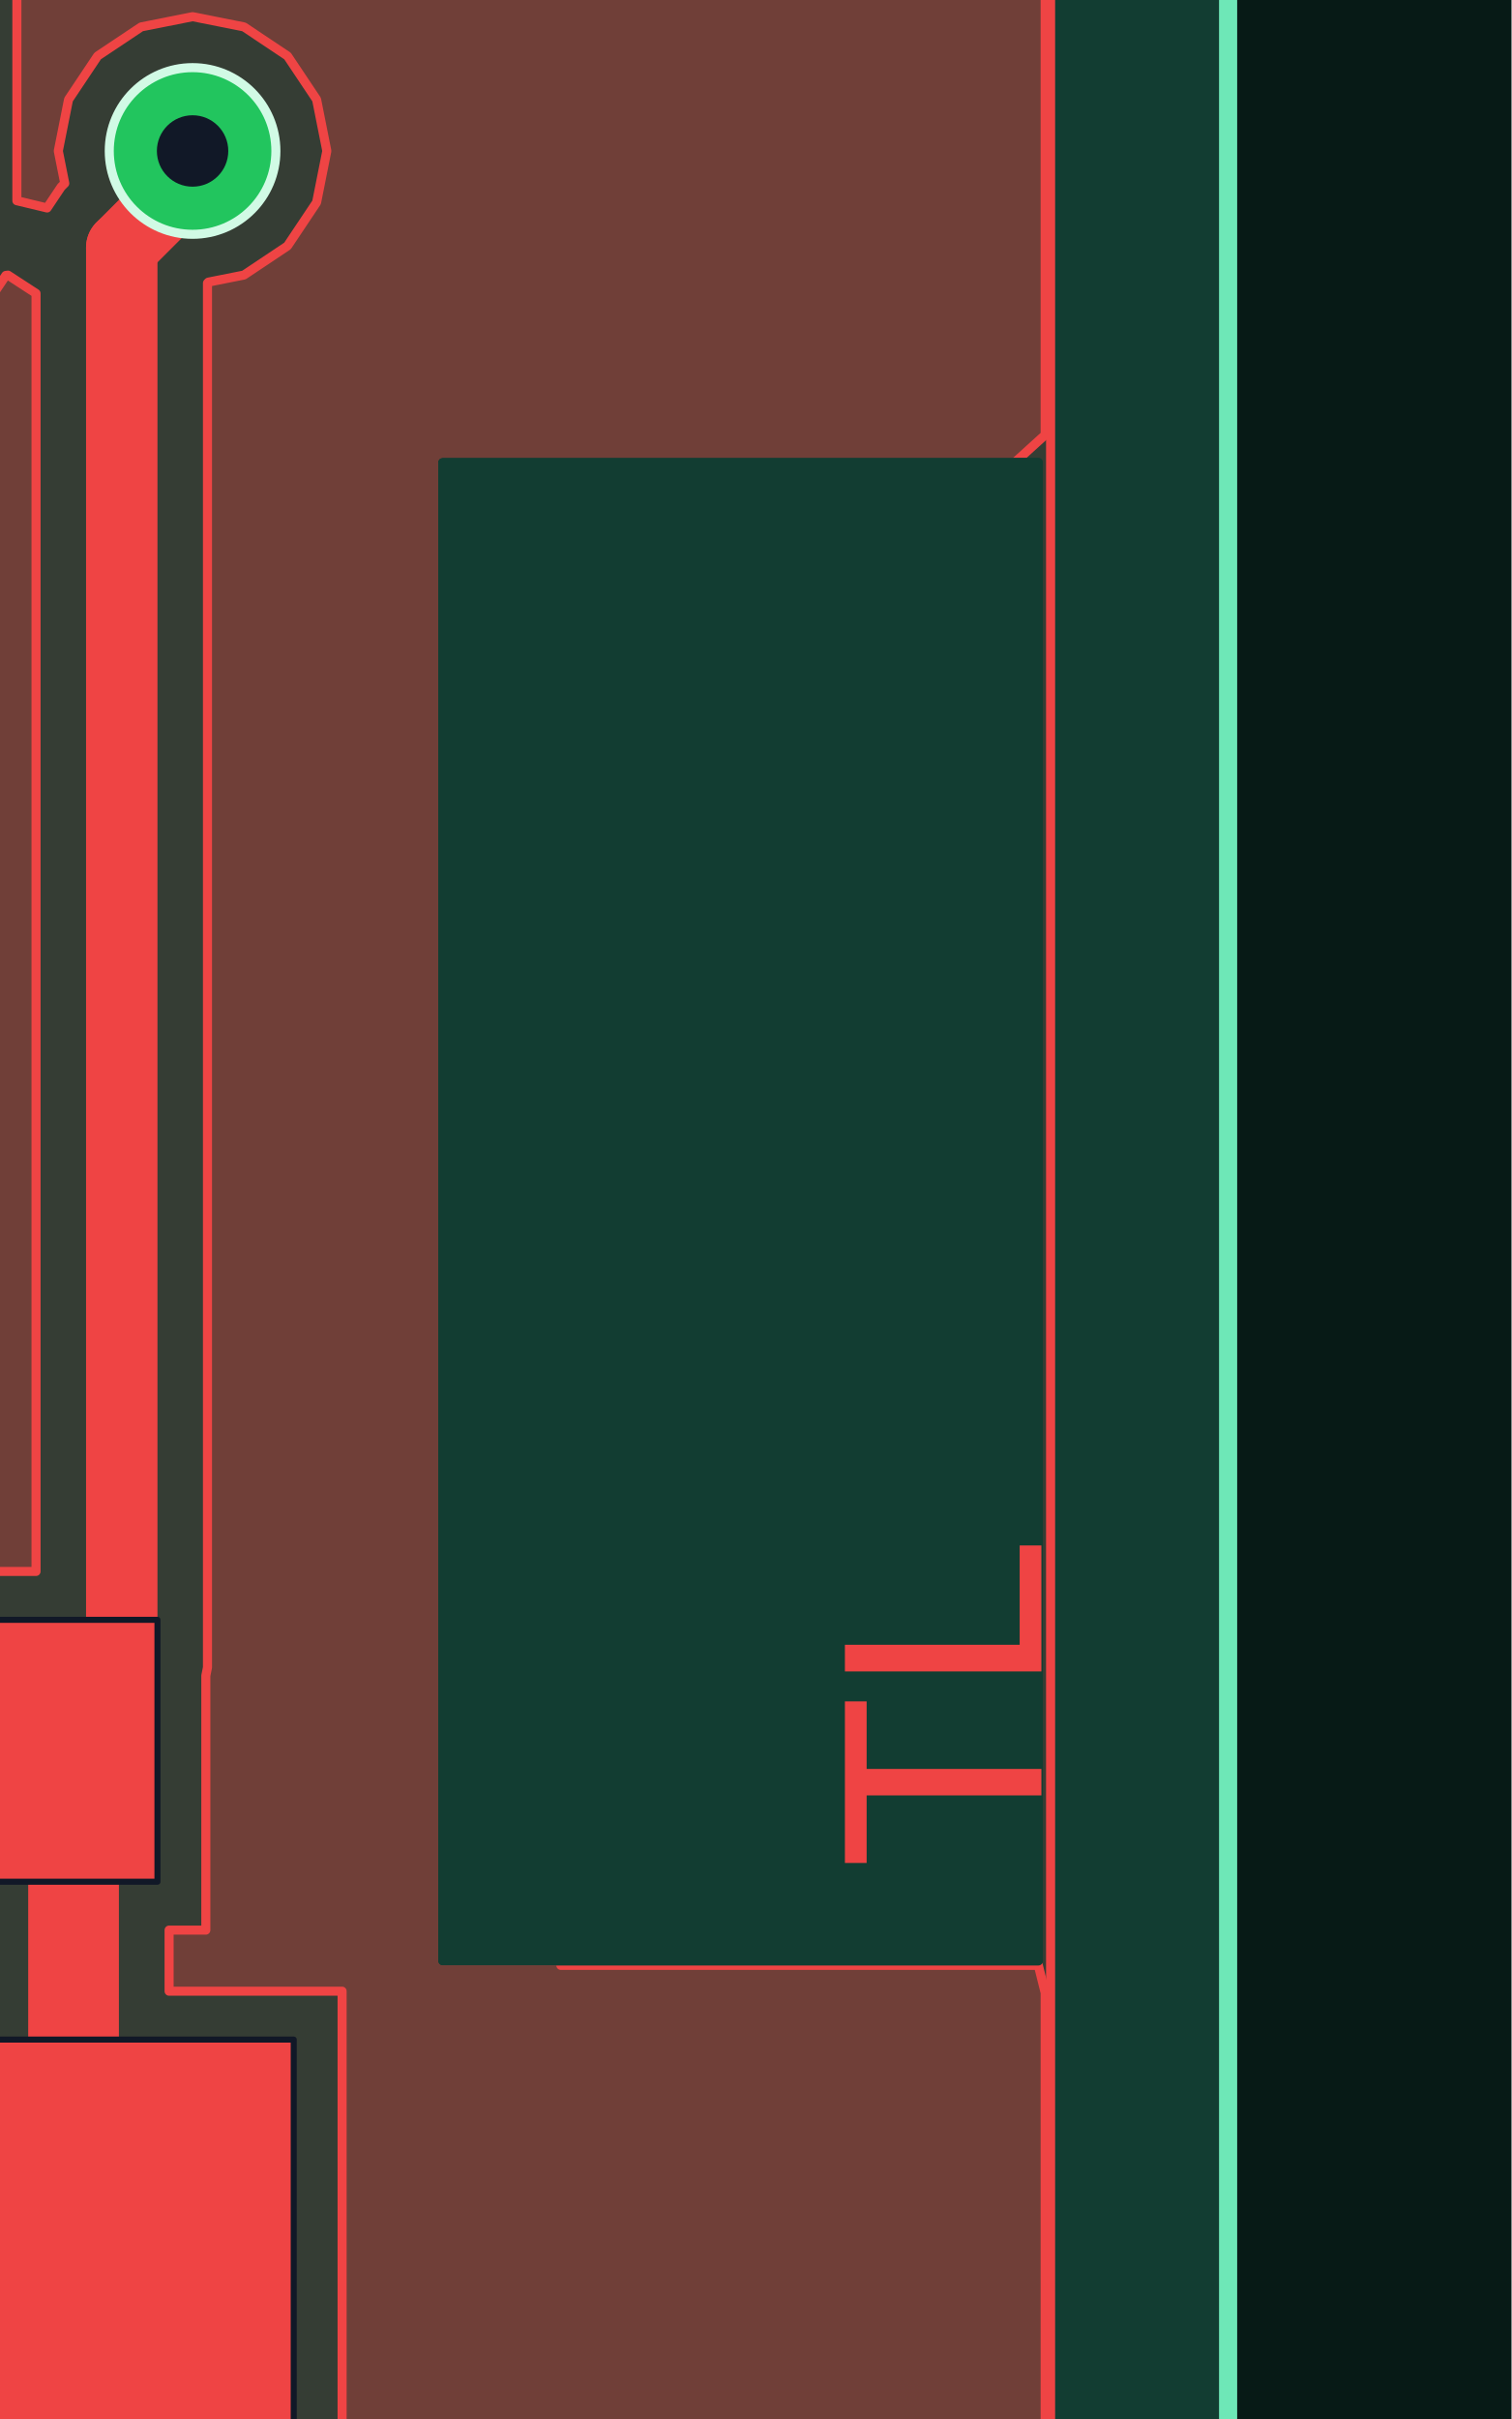
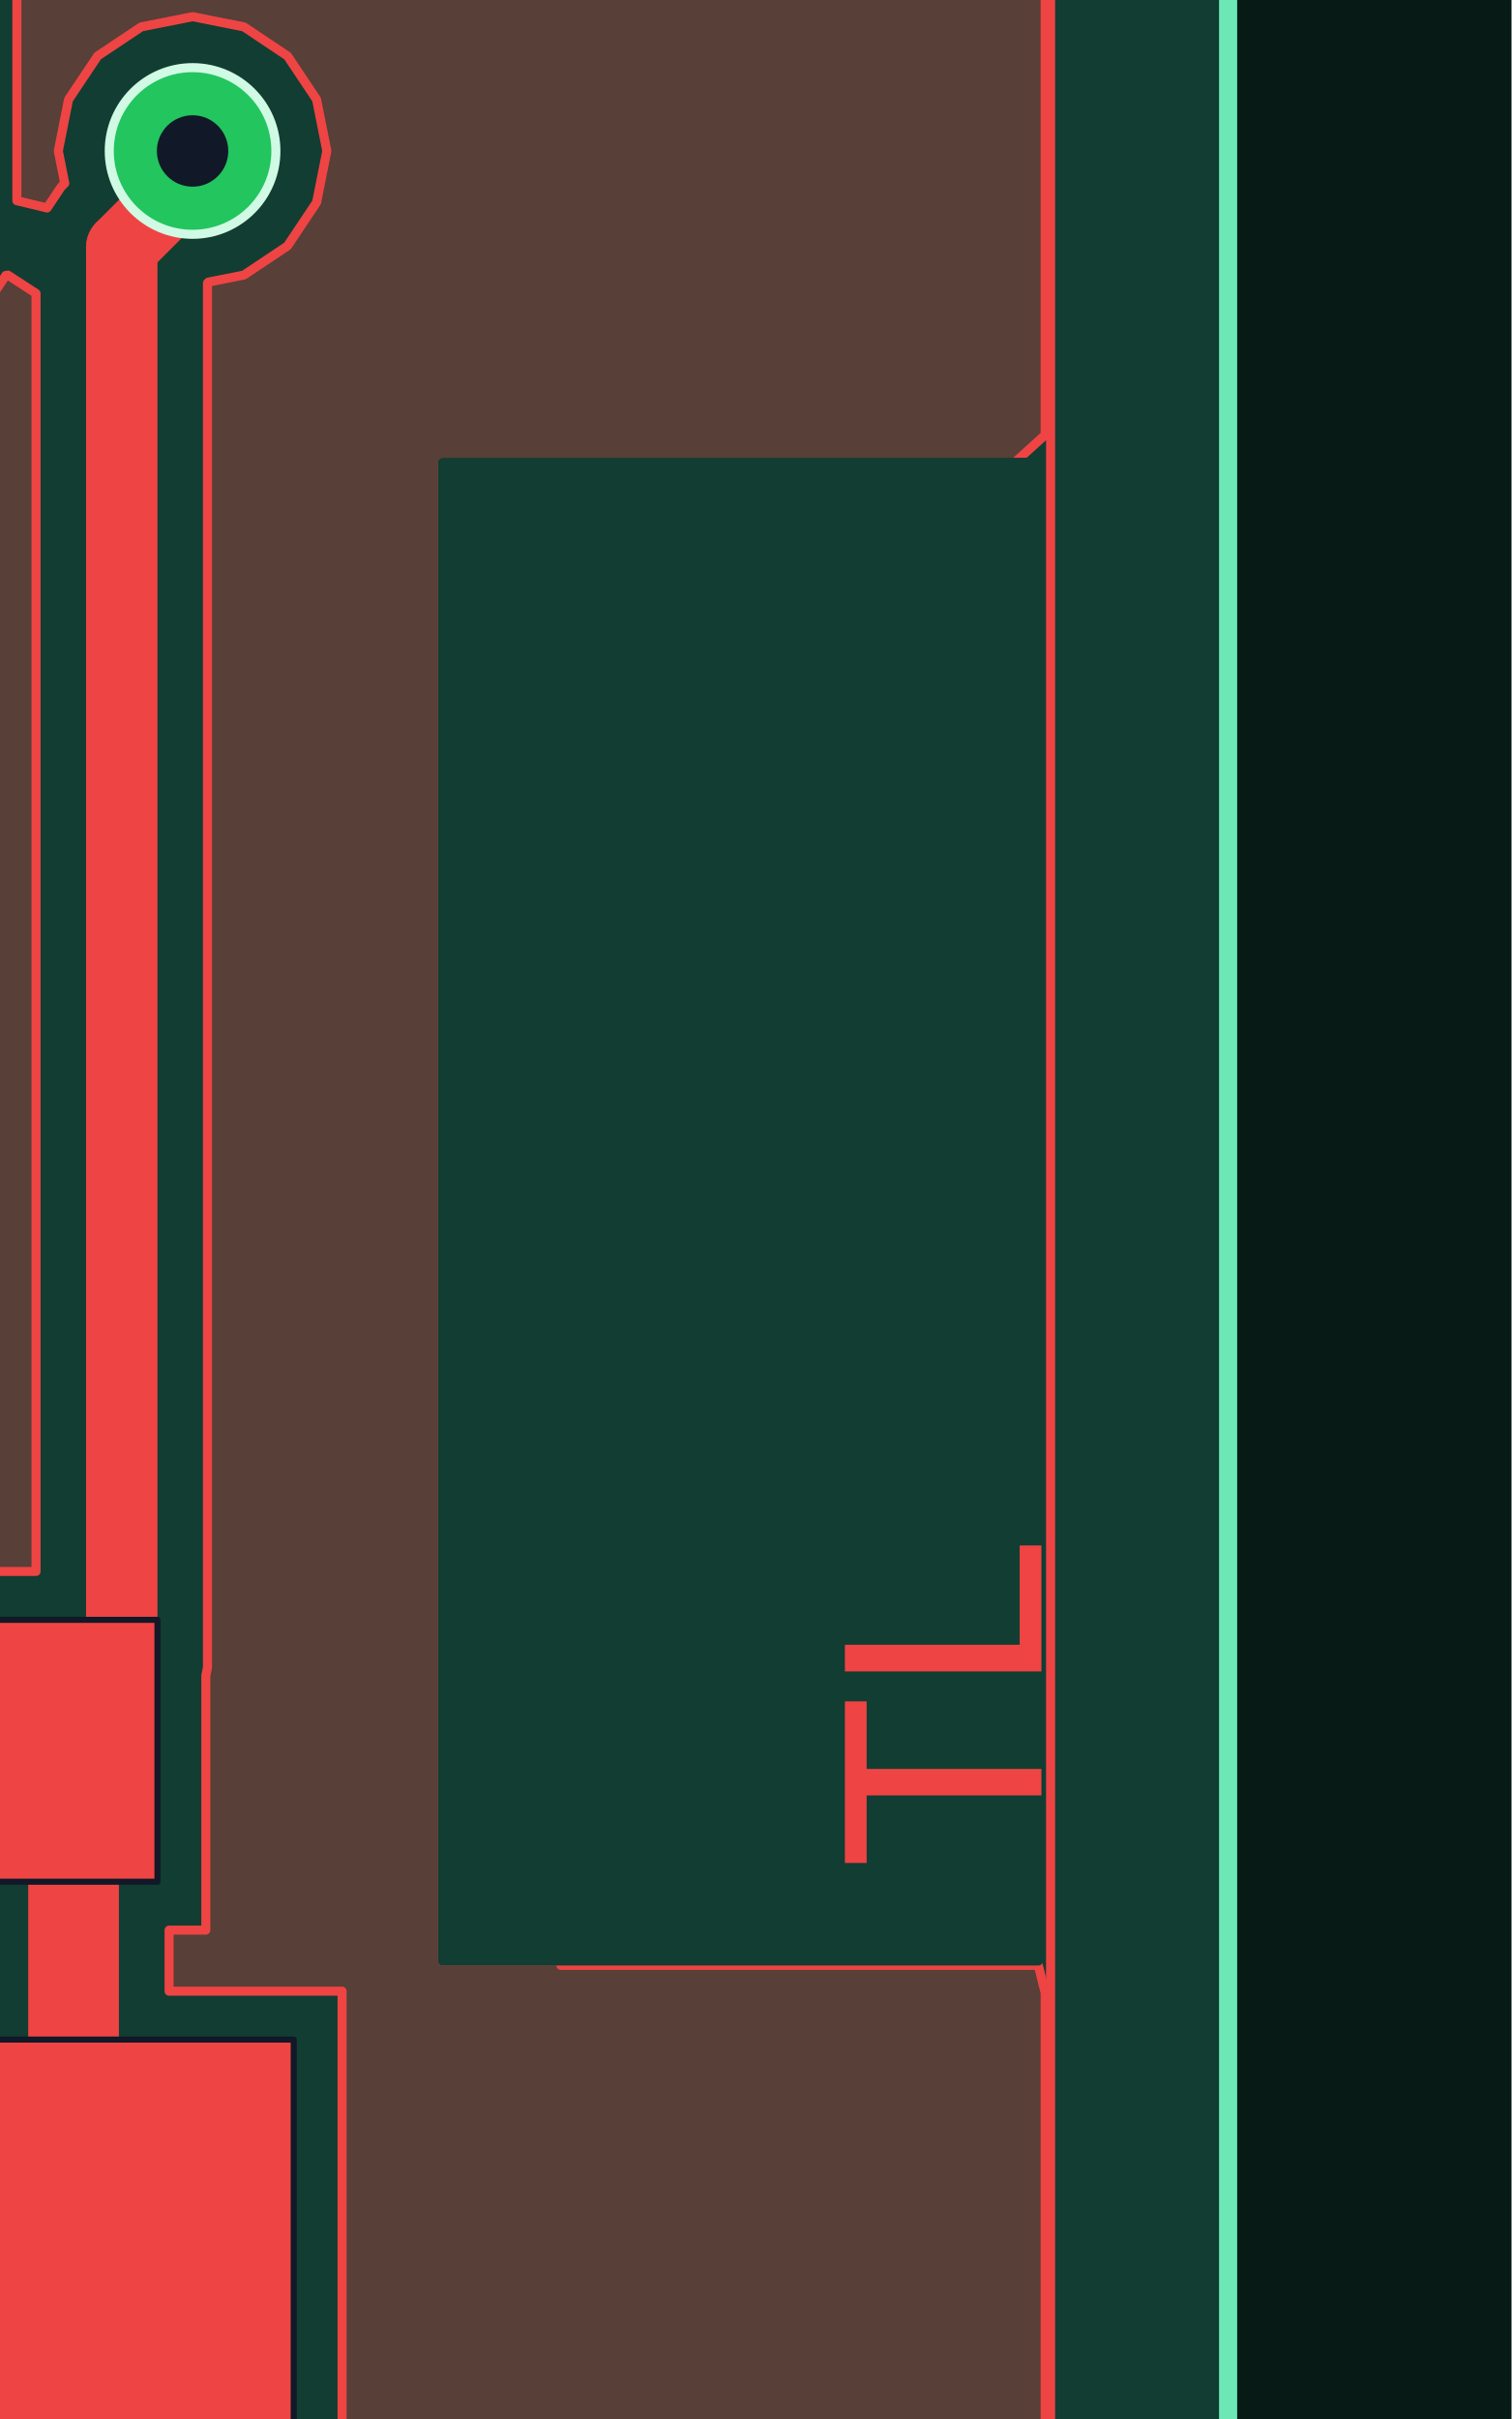
<svg xmlns="http://www.w3.org/2000/svg" width="1000" height="1600" viewBox="0 0 250 400" role="img" aria-label="Elk Pi polygon-cutout detail" class="altium-pcb" data-renderer="altiumts">
  <rect width="100%" height="100%" fill="#071a16" />
  <g stroke-linecap="round" stroke-linejoin="round">
    <polygon data-record="BoardOutline" points="-4844.149,3085.081 -4844.149,2744.628 -4844.048,2738.689 -4843.174,2732.814 -4841.541,2727.102 -4839.178,2721.653 -4836.125,2716.557 -4832.434,2711.903 -4828.167,2707.771 -4823.399,2704.229 -4818.209,2701.339 -4812.687,2699.15 -4806.927,2697.7 -4801.026,2697.012 -4800.913,2697.008 -4800.798,2697.008 -4529.189,2697.008 -4529.189,-129.471 -4800.827,-129.471 -4800.921,-129.472 -4801.015,-129.476 -4806.899,-130.143 -4812.647,-131.572 -4818.159,-133.738 -4823.342,-136.604 -4828.107,-140.121 -4832.373,-144.23 -4836.067,-148.859 -4839.126,-153.93 -4841.498,-159.357 -4843.142,-165.047 -4844.031,-170.902 -4844.149,-176.824 -4844.149,-517.282 -4843.778,-522.937 -4842.672,-528.495 -4840.851,-533.861 -4838.345,-538.943 -4835.196,-543.655 -4831.46,-547.915 -4827.199,-551.652 -4822.488,-554.8 -4817.405,-557.306 -4812.039,-559.128 -4806.481,-560.233 -4800.827,-560.604 -4800.812,-560.604 -4800.798,-560.604 474.764,-560.604 480.419,-560.233 485.977,-559.128 491.343,-557.306 496.425,-554.8 501.137,-551.651 505.397,-547.915 509.134,-543.654 512.282,-538.943 514.788,-533.86 516.61,-528.494 517.716,-522.936 518.086,-517.282 518.086,-517.268 518.086,-517.254 518.086,-176.819 518.119,-175.827 518.13,-174.835 517.765,-169.099 516.676,-163.456 514.88,-157.995 512.407,-152.807 509.297,-147.974 505.599,-143.574 501.373,-139.678 496.688,-136.349 491.618,-133.641 486.246,-131.596 480.659,-130.25 474.945,-129.622 474.514,-129.626 474.086,-129.677 473.665,-129.774 473.258,-129.916 472.869,-130.102 472.421,-129.893 471.952,-129.741 471.466,-129.649 470.974,-129.618 203.125,-129.618 203.126,2696.861 472.591,2696.861 472.957,2696.878 473.321,2696.929 473.678,2697.014 474.102,2696.917 474.535,2696.868 474.97,2696.867 480.692,2697.531 486.285,2698.912 491.659,2700.987 496.727,2703.724 501.41,2707.08 505.632,2710.999 509.325,2715.419 512.431,2720.271 514.9,2725.476 516.692,2730.95 517.779,2736.607 518.143,2742.356 518.129,2743.495 518.086,2744.632 518.086,3087.559 518.085,3087.634 518.083,3087.709 517.518,3093.155 516.247,3098.481 514.293,3103.596 511.689,3108.412 508.479,3112.848 504.719,3116.827 500.471,3120.282 495.81,3123.154 490.813,3125.394 485.568,3126.963 480.163,3127.834 474.69,3127.994 200.238,3127.994 199.888,3128.075 199.532,3128.124 199.173,3128.14 -4797.31,3128.14 -4797.737,3128.277 -4798.177,3128.364 -4798.624,3128.401 -4804.426,3128.172 -4810.147,3127.188 -4815.692,3125.465 -4820.964,3123.033 -4825.873,3119.934 -4830.337,3116.22 -4834.277,3111.956 -4837.627,3107.214 -4840.329,3102.075 -4842.337,3096.628 -4843.617,3090.965 -4844.147,3085.183 -4844.148,3085.132 -4844.149,3085.081" fill="#123d32" stroke="#6ee7b7" stroke-width="3" />
-     <polygon data-record="Polygon" data-layer="TOP" points="-4497.236,-871.696 -4497.236,3177.348 173.764,3177.348 173.764,-876.609 -4497.236,-871.696" fill="#ef4444" fill-opacity="0.16" stroke="#ef4444" stroke-width="1.5" />
+     <polygon data-record="Polygon" data-layer="TOP" points="-4497.236,-871.696 -4497.236,3177.348 173.764,3177.348 173.764,-876.609 -4497.236,-871.696" fill="none" stroke="#ef4444" stroke-width="1.5" />
    <path data-record="Region" data-layer="TOP" d="M 173.764 -212.52 L 168.764 -210.155 L 163.314 -214.627 L 153.033 -220.123 L 141.877 -223.507 L 130.275 -224.65 L 118.674 -223.507 L 107.518 -220.123 L 97.237 -214.627 L 89.275 -208.094 L 85.629 -209.48 L 84.485 -210.471 L 84.715 -212.8 L 31.476 -212.8 L 31.476 -159.562 L 35.97 -160.004 L 47.502 -163.503 L 58.131 -169.184 L 66.885 -176.368 L 68.974 -175.852 L 71.688 -174.115 L 70.808 -165.182 L 71.951 -153.581 L 75.335 -142.425 L 76.249 -140.715 L -32.89 -31.576 L -37.421 -24.795 L -39.012 -16.796 L -39.012 -16.796 L -39.012 28.527 L -77.54 67.055 L -105.319 67.055 L -105.319 75.64 L -134.82 75.64 L -134.82 75.64 L -142.819 77.231 L -149.6 81.762 L -149.6 81.762 L -235.42 167.582 L -489.317 167.582 L -492.193 163.484 L -492.034 162.582 L -490.368 154.204 L -492.058 145.706 L -496.872 138.502 L -504.076 133.688 L -512.574 131.998 L -521.072 133.688 L -522.145 134.405 L -532.456 134.405 L -532.456 125.68 L -473.427 125.68 L -473.276 125.906 L -466.072 130.72 L -457.574 132.41 L -449.076 130.72 L -441.872 125.906 L -437.058 118.702 L -435.368 110.204 L -437.058 101.706 L -441.872 94.502 L -449.076 89.688 L -457.574 87.998 L -466.072 89.688 L -473.276 94.502 L -476.396 99.171 L -532.456 99.171 L -532.456 92.995 L -488.11 92.995 L -483.038 91.986 L -478.738 89.113 L -451.81 62.185 L -448.937 57.885 L -447.928 52.813 L -447.928 -16.405 L -448.937 -21.477 L -451.81 -25.777 L -503.143 -77.11 L -507.443 -79.983 L -512.515 -80.992 L -534.424 -80.992 L -534.424 -99.36 L -534.424 -99.36 L -534.424 -101.37 L -534.424 -101.37 L -534.424 -160.676 L -589.794 -160.676 L -589.794 -101.37 L -589.795 -101.37 L -589.794 -99.36 L -589.794 -99.36 L -589.794 -40.053 L -534.424 -40.053 L -534.424 -54.483 L -518.005 -54.483 L -474.438 -10.915 L -474.438 47.323 L -493.6 66.485 L -532.456 66.485 L -532.456 52.054 L -568.066 52.054 L -577.262 42.858 L -577.219 42.123 L -575.209 37.858 L -534.424 37.858 L -534.424 21.459 L -525.903 21.459 L -524.267 23.906 L -517.063 28.72 L -508.565 30.41 L -500.067 28.72 L -492.863 23.906 L -488.049 16.702 L -486.359 8.204 L -488.049 -0.294 L -492.863 -7.498 L -500.067 -12.312 L -508.565 -14.002 L -517.063 -12.312 L -524.267 -7.498 L -525.903 -5.051 L -534.424 -5.051 L -534.424 -21.45 L -589.794 -21.45 L -589.794 27.405 L -593.66 30.577 L -594.815 30.347 L -601.354 30.347 L -601.354 -21.45 L -615.784 -21.45 L -615.784 -40.053 L -601.353 -40.053 L -601.353 -99.36 L -601.353 -99.36 L -601.354 -101.37 L -601.354 -101.37 L -601.354 -160.676 L -656.724 -160.676 L -656.724 -101.37 L -656.724 -101.37 L -656.723 -99.36 L -656.723 -99.36 L -656.723 -41.162 L -657.382 -39.314 L -659.979 -36.402 L -684.04 -36.402 L -684.727 -37.43 L -691.28 -41.808 L -699.01 -43.346 L -762.002 -43.346 L -769.732 -41.808 L -776.285 -37.43 L -776.972 -36.402 L -797.309 -36.402 L -802.382 -35.393 L -806.682 -32.519 L -814.795 -24.406 L -820.22 -26.052 L -821.058 -30.264 L -825.872 -37.468 L -833.076 -42.282 L -841.574 -43.972 L -850.072 -42.282 L -857.276 -37.468 L -858.45 -35.711 L -872.557 -35.711 L -873.705 -37.43 L -880.258 -41.808 L -887.988 -43.346 L -950.98 -43.346 L -958.71 -41.808 L -965.263 -37.43 L -965.95 -36.402 L -984.138 -36.402 L -984.138 -58.576 L -984.137 -58.576 L -984.139 -61.146 L -984.139 -61.146 L -984.139 -113.541 L -938.649 -113.541 L -932.739 -107.631 L -932.739 -93.346 L -950.98 -93.346 L -958.71 -91.808 L -965.263 -87.43 L -969.642 -80.877 L -971.179 -73.147 L -969.642 -65.417 L -965.263 -58.864 L -958.71 -54.485 L -950.98 -52.948 L -887.988 -52.948 L -880.258 -54.485 L -873.705 -58.864 L -873.018 -59.892 L -858.476 -59.892 L -853.404 -60.901 L -849.103 -63.774 L -840.914 -71.963 L -838.041 -76.263 L -837.032 -81.336 L -837.032 -110.084 L -822.602 -110.084 L -822.602 -169.391 L -838.473 -169.391 L -840.544 -174.391 L -794.492 -220.443 L -729.652 -220.443 L -727.703 -215.443 L -773.755 -169.391 L -811.043 -169.391 L -811.043 -110.084 L -755.673 -110.084 L -755.673 -147.372 L -710.427 -192.618 L -205.782 -192.618 L -96.298 -83.134 L -96.655 -81.336 L -94.965 -72.838 L -90.151 -65.634 L -82.947 -60.82 L -74.449 -59.13 L -65.951 -60.82 L -58.747 -65.634 L -53.933 -72.838 L -52.243 -81.336 L -53.933 -89.834 L -58.747 -97.038 L -65.951 -101.852 L -74.449 -103.542 L -76.247 -103.184 L -189.884 -216.821 L -194.483 -219.895 L -199.909 -220.974 L -444.521 -220.974 L -446.086 -225.308 L -446.115 -225.974 L -396.757 -275.332 L -363.405 -275.332 L -363.405 -284.664 L -309.295 -284.664 L -302.272 -286.061 L -296.318 -290.039 L -291.65 -294.707 L -284.653 -288.965 L -274.372 -283.47 L -263.216 -280.086 L -251.614 -278.943 L -240.013 -280.086 L -228.857 -283.47 L -218.576 -288.965 L -209.565 -296.361 L -202.169 -305.372 L -196.674 -315.653 L -193.29 -326.809 L -192.147 -338.41 L -193.29 -350.012 L -196.674 -361.168 L -202.169 -371.449 L -209.565 -380.46 L -218.576 -387.856 L -228.857 -393.351 L -240.013 -396.735 L -251.614 -397.878 L -263.216 -396.735 L -274.372 -393.351 L -284.653 -387.856 L -293.664 -380.46 L -301.06 -371.449 L -306.555 -361.168 L -309.939 -350.012 L -311.082 -338.41 L -310.075 -328.191 L -316.897 -321.369 L -363.405 -321.369 L -363.405 -330.702 L -422.712 -330.702 L -422.712 -301.286 L -466.849 -257.149 L -802.094 -257.149 L -809.117 -255.752 L -814.233 -252.333 L -819.543 -253.396 L -819.688 -254.127 L -824.502 -261.331 L -831.706 -266.145 L -840.204 -267.835 L -848.702 -266.145 L -855.906 -261.331 L -857.542 -258.884 L -867.16 -258.884 L -868.676 -263.884 L -863.872 -267.094 L -859.058 -274.298 L -857.368 -282.796 L -859.058 -291.294 L -863.872 -298.498 L -871.076 -303.312 L -879.574 -305.002 L -880.033 -304.911 L -884.818 -309.057 L -886.058 -315.294 L -890.872 -322.498 L -898.076 -327.312 L -906.574 -329.002 L -909.495 -328.421 L -925.331 -344.257 L -923.539 -349.537 L -916.246 -350.497 L -910.08 -353.051 L -849.452 -292.423 L -845.152 -289.55 L -840.08 -288.541 L -663.912 -288.541 L -662.276 -286.094 L -655.072 -281.28 L -646.574 -279.59 L -638.076 -281.28 L -630.872 -286.094 L -626.058 -293.298 L -625.659 -295.307 L -620.138 -297.433 L -618.286 -296.057 L -617.09 -290.045 L -612.276 -282.841 L -605.072 -278.027 L -596.574 -276.337 L -588.076 -278.027 L -580.872 -282.841 L -576.058 -290.045 L -574.368 -298.543 L -576.058 -307.041 L -580.872 -314.245 L -588.076 -319.059 L -596.574 -320.749 L -600.952 -319.878 L -625.331 -344.257 L -623.539 -349.537 L -616.246 -350.497 L -606.877 -354.377 L -598.833 -360.55 L -592.659 -368.595 L -588.779 -377.964 L -587.455 -388.017 L -588.779 -398.071 L -592.659 -407.439 L -598.833 -415.484 L -606.877 -421.657 L -616.246 -425.538 L -626.299 -426.861 L -636.353 -425.538 L -645.722 -421.657 L -653.766 -415.484 L -659.741 -407.697 L -659.995 -407.437 L -665.44 -407.226 L -665.864 -407.86 L -704.172 -446.168 L -707.791 -448.587 L -708.138 -451.447 L -707.782 -454.002 L -706.877 -454.377 L -698.833 -460.55 L -692.659 -468.595 L -688.779 -477.964 L -687.455 -488.017 L -688.779 -498.071 L -692.659 -507.439 L -698.833 -515.484 L -706.877 -521.657 L -716.246 -525.538 L -715.334 -530.345 L -637.265 -530.345 L -636.353 -525.538 L -645.722 -521.657 L -653.766 -515.484 L -659.939 -507.439 L -663.82 -498.071 L -665.144 -488.017 L -663.82 -477.964 L -659.939 -468.595 L -653.766 -460.55 L -645.722 -454.377 L -636.353 -450.497 L -626.299 -449.173 L -616.246 -450.497 L -606.877 -454.377 L -598.833 -460.55 L -592.659 -468.595 L -588.779 -477.964 L -587.455 -488.017 L -588.779 -498.071 L -592.659 -507.439 L -598.833 -515.484 L -606.877 -521.657 L -616.246 -525.538 L -615.334 -530.345 L -537.265 -530.345 L -536.353 -525.538 L -545.722 -521.657 L -553.766 -515.484 L -559.939 -507.439 L -563.82 -498.071 L -565.144 -488.017 L -563.82 -477.964 L -559.939 -468.595 L -553.766 -460.55 L -545.722 -454.377 L -536.353 -450.497 L -526.299 -449.173 L -516.246 -450.497 L -506.877 -454.377 L -498.833 -460.55 L -492.659 -468.595 L -488.779 -477.964 L -487.455 -488.017 L -488.779 -498.071 L -492.659 -507.439 L -498.833 -515.484 L -506.877 -521.657 L -516.246 -525.538 L -515.334 -530.345 L -106.189 -530.345 L -104.936 -525.345 L -108.604 -523.385 L -117.92 -515.74 L -125.565 -506.423 L -131.246 -495.795 L -134.745 -484.262 L -135.187 -479.769 L -74.449 -479.769 L -13.711 -479.769 L -14.153 -484.262 L -17.652 -495.795 L -23.333 -506.423 L -30.978 -515.74 L -40.294 -523.385 L -43.962 -525.345 L -42.709 -530.345 L 173.764 -530.345 L 173.764 -212.52 Z M -13.711 -464.769 L -66.949 -464.769 L -66.949 -411.53 L -62.455 -411.973 L -50.923 -415.471 L -40.294 -421.152 L -30.978 -428.798 L -23.333 -438.114 L -17.652 -448.742 L -14.153 -460.275 Z M -81.949 -464.769 L -135.187 -464.769 L -134.745 -460.275 L -131.246 -448.742 L -125.565 -438.114 L -117.92 -428.798 L -108.604 -421.152 L -97.975 -415.471 L -86.443 -411.973 L -81.949 -411.53 Z M -518.799 -427.891 L -518.799 -395.517 L -486.425 -395.517 L -486.83 -398.593 L -490.913 -408.448 L -497.406 -416.911 L -505.869 -423.404 L -515.724 -427.486 Z M -533.799 -427.891 L -536.875 -427.486 L -546.73 -423.404 L -555.193 -416.911 L -561.687 -408.448 L -565.769 -398.593 L -566.173 -395.517 L -533.799 -395.517 Z M -361.405 -399.63 L -385.558 -399.63 L -385.558 -377.446 L -361.405 -377.446 Z M -400.558 -399.63 L -424.712 -399.63 L -424.712 -377.446 L -400.558 -377.446 Z M -486.425 -380.517 L -518.799 -380.517 L -518.799 -348.143 L -515.724 -348.548 L -505.869 -352.63 L -497.406 -359.124 L -490.913 -367.587 L -486.83 -377.442 Z M -533.799 -380.517 L -566.173 -380.517 L -565.769 -377.442 L -561.687 -367.587 L -555.193 -359.124 L -546.73 -352.63 L -536.875 -348.548 L -533.799 -348.143 Z M -361.405 -362.446 L -385.558 -362.446 L -385.558 -340.26 L -361.405 -340.26 Z M -400.558 -362.446 L -424.712 -362.446 L -424.712 -340.26 L -400.558 -340.26 Z M 31.476 -281.039 L 31.476 -227.8 L 84.715 -227.8 L 84.272 -232.294 L 80.774 -243.827 L 75.093 -254.455 L 67.447 -263.771 L 58.131 -271.416 L 47.502 -277.098 L 35.97 -280.596 Z M 16.476 -281.039 L 11.983 -280.596 L 0.45 -277.098 L -10.179 -271.416 L -19.495 -263.771 L -27.14 -254.455 L -32.821 -243.827 L -36.32 -232.294 L -36.762 -227.8 L 16.476 -227.8 Z M 16.476 -212.8 L -36.762 -212.8 L -36.32 -208.307 L -32.821 -196.774 L -27.14 -186.145 L -19.495 -176.829 L -10.179 -169.184 L 0.45 -163.503 L 11.983 -160.004 L 16.476 -159.562 Z M -798.93 -95.353 L -807.428 -93.663 L -814.632 -88.849 L -819.446 -81.645 L -821.136 -73.147 L -819.446 -64.649 L -814.632 -57.445 L -807.428 -52.631 L -798.93 -50.941 L -790.432 -52.631 L -787.194 -54.794 L -770.194 -54.794 L -769.732 -54.485 L -762.002 -52.948 L -699.01 -52.948 L -691.28 -54.485 L -684.727 -58.864 L -680.348 -65.417 L -678.811 -73.147 L -680.348 -80.877 L -684.727 -87.43 L -691.28 -91.808 L -699.01 -93.346 L -762.002 -93.346 L -769.732 -91.808 L -770.194 -91.499 L -787.194 -91.499 L -790.432 -93.663 Z M -224.429 -99.936 L -224.429 -46.697 L -171.191 -46.697 L -171.633 -51.191 L -175.132 -62.724 L -180.813 -73.353 L -188.458 -82.669 L -197.774 -90.314 L -208.403 -95.995 L -219.936 -99.494 Z M -239.429 -99.936 L -243.923 -99.494 L -255.456 -95.995 L -266.084 -90.314 L -275.4 -82.669 L -283.046 -73.353 L -288.727 -62.724 L -292.225 -51.191 L -292.668 -46.697 L -239.429 -46.697 Z M -239.429 -31.697 L -292.668 -31.697 L -292.225 -27.204 L -288.727 -15.671 L -283.046 -5.043 L -275.4 4.273 L -266.084 11.918 L -255.456 17.6 L -243.923 21.098 L -239.429 21.541 Z M -171.191 -31.697 L -224.429 -31.697 L -224.429 21.541 L -219.936 21.098 L -208.403 17.6 L -197.774 11.918 L -188.458 4.273 L -180.813 -5.043 L -175.132 -15.671 L -171.633 -27.204 Z" fill="#ef4444" fill-opacity="0.32" fill-rule="evenodd" stroke="#ef4444" stroke-width="1.5" />
    <path data-record="Region" data-layer="TOP" d="M 172.867 -117.108 L 172.867 71.912 L 167.867 76.445 L 73.189 76.445 L 73.189 324.26 L 92.764 324.26 L 92.764 324.991 L 167.867 324.991 L 171.74 324.991 L 172.867 329.524 L 172.867 764.679 L 168.247 766.592 L 154.407 752.752 L 154.407 715.793 L 67.541 715.793 L 67.541 729.643 L 50.578 729.643 L 50.578 712.85 L -4.792 712.85 L -4.792 772.156 L -6.327 772.85 L -6.327 832.157 L 0.161 832.157 L 0.161 844.512 L -2.697 848.789 L -4.235 856.519 L -4.235 919.511 L -2.697 927.241 L 1.682 933.794 L 8.235 938.173 L 15.964 939.71 L 23.694 938.173 L 30.247 933.794 L 34.626 927.241 L 36.164 919.511 L 36.164 903.819 L 74.254 903.819 L 74.255 903.818 L 74.256 903.819 L 77.264 903.22 L 80.302 902.616 L 80.303 902.615 L 80.304 902.615 L 82.881 900.893 L 85.429 899.19 L 85.43 899.189 L 85.431 899.189 L 91.405 893.212 L 152.641 893.212 L 152.641 1308.961 L 132.904 1328.699 L 23.046 1328.699 L 22.553 1323.699 L 25.651 1323.083 L 32.855 1318.27 L 36.064 1313.467 L 80.511 1313.467 L 81.792 1313.213 L 140.597 1313.213 L 140.597 1253.906 L 84.542 1253.906 L 83.014 1253.601 L 83.013 1253.601 L 83.013 1253.601 L 75.679 1253.601 L 50.545 1228.468 L 45.418 1225.042 L 39.37 1223.839 L 34.042 1223.839 L 34.042 1199.844 L -21.328 1199.844 L -21.328 1259.151 L 34.042 1259.151 L 34.042 1259.151 L 34.042 1259.152 L 38.347 1260.969 L 53.731 1276.354 L 53.731 1286.958 L 32.917 1286.958 L 32.855 1286.865 L 25.651 1282.051 L 17.153 1280.361 L 8.655 1282.051 L 1.451 1286.865 L -3.363 1294.069 L -5.053 1302.567 L -3.363 1311.065 L 1.451 1318.27 L 8.655 1323.083 L 11.752 1323.699 L 11.26 1328.699 L -11.217 1328.699 L -76.146 1263.771 L -74.232 1259.151 L -32.886 1259.151 L -32.886 1199.844 L -44.768 1199.844 L -44.768 1192.157 L -32.887 1192.157 L -32.887 1152.141 L -28.267 1150.227 L -21.327 1157.167 L -21.327 1192.157 L 34.043 1192.157 L 34.043 1181.251 L 53.731 1181.251 L 53.731 1195.101 L 140.597 1195.101 L 140.597 1135.793 L 53.731 1135.793 L 53.731 1149.643 L 34.043 1149.643 L 34.043 1132.85 L 20.663 1132.85 L 20.171 1127.85 L 23.694 1127.149 L 30.247 1122.77 L 34.557 1116.32 L 62.512 1116.32 L 62.512 1125.653 L 121.819 1125.653 L 121.819 1070.283 L 62.512 1070.283 L 62.512 1079.614 L 36.164 1079.614 L 36.164 1045.495 L 34.626 1037.765 L 30.247 1031.212 L 29.219 1030.525 L 29.219 1018.684 L 28.21 1013.611 L 25.337 1009.311 L 17.306 1001.281 L 18.623 994.661 L 16.933 986.163 L 12.119 978.959 L 4.915 974.145 L -3.583 972.455 L -12.081 974.145 L -19.285 978.959 L -24.099 986.163 L -25.789 994.661 L -24.099 1003.159 L -19.285 1010.364 L -12.081 1015.177 L -4.848 1016.616 L 2.71 1024.174 L 2.71 1030.525 L 1.682 1031.212 L -2.697 1037.765 L -4.235 1045.495 L -4.235 1108.487 L -2.697 1116.217 L 1.682 1122.77 L 8.235 1127.149 L 11.758 1127.85 L 11.266 1132.85 L -0.945 1132.85 L -16.257 1117.538 L -15.374 1116.217 L -13.836 1108.487 L -13.836 1045.495 L -15.374 1037.765 L -19.753 1031.212 L -26.306 1026.833 L -34.035 1025.296 L -41.765 1026.833 L -48.318 1031.212 L -52.697 1037.765 L -54.235 1045.495 L -54.235 1108.487 L -52.697 1116.217 L -48.318 1122.77 L -48.189 1122.856 L -48.189 1123.759 L -47.376 1127.849 L -50.509 1132.85 L -67.875 1132.85 L -68.232 1132.493 L -68.232 1120.494 L -65.374 1116.217 L -63.836 1108.487 L -63.836 1045.495 L -65.374 1037.765 L -69.753 1031.212 L -76.306 1026.833 L -84.035 1025.296 L -91.765 1026.833 L -98.318 1031.212 L -102.697 1037.765 L -104.235 1045.495 L -104.235 1108.487 L -102.697 1116.217 L -99.839 1120.494 L -99.839 1131.202 L -103.181 1134.818 L -146.268 1134.818 L -148.181 1130.199 L -143.923 1125.941 L -143.573 1125.941 L -141.765 1127.149 L -134.036 1128.686 L -126.306 1127.149 L -119.753 1122.77 L -115.374 1116.217 L -113.836 1108.487 L -113.836 1045.495 L -115.374 1037.765 L -118.232 1033.488 L -118.232 1009.513 L -76.753 968.034 L -73.327 962.907 L -72.124 956.86 L -72.124 943.512 L -71.085 941.955 L -69.882 935.908 L -69.882 933.88 L -69.753 933.794 L -65.374 927.241 L -63.836 919.511 L -63.836 856.519 L -65.374 848.789 L -69.753 842.236 L -76.306 837.857 L -84.035 836.32 L -91.765 837.857 L -98.318 842.236 L -102.697 848.789 L -104.235 856.519 L -104.235 919.511 L -102.697 927.241 L -101.489 929.049 L -101.489 930.546 L -102.529 932.103 L -103.732 938.15 L -103.732 950.313 L -131.615 978.197 L -136.4 976.746 L -136.945 974.005 L -141.759 966.801 L -148.963 961.987 L -157.461 960.297 L -157.64 960.332 L -161.575 956.017 L -160.42 950.21 L -162.111 941.712 L -166.924 934.508 L -174.129 929.694 L -182.626 928.004 L -191.124 929.694 L -198.329 934.508 L -203.142 941.712 L -204.833 950.21 L -203.142 958.708 L -198.329 965.913 L -191.124 970.726 L -182.626 972.417 L -182.448 972.381 L -178.512 976.696 L -179.667 982.503 L -177.977 991.001 L -173.163 998.205 L -165.959 1003.019 L -157.641 1004.673 L -149.839 1012.475 L -149.839 1033.488 L -152.697 1037.765 L -154.235 1045.495 L -154.235 1095.082 L -156.517 1095.536 L -161.644 1098.962 L -197.5 1134.818 L -231.363 1134.818 L -231.363 784.139 L -232.566 778.091 L -235.992 772.964 L -261.206 747.75 L -261.206 710.793 L -348.072 710.793 L -348.072 724.643 L -365.033 724.643 L -365.033 707.85 L -420.403 707.85 L -420.403 767.156 L -421.94 767.85 L -421.94 827.157 L -415.451 827.157 L -415.451 839.511 L -418.309 843.789 L -419.847 851.519 L -419.847 914.511 L -418.309 922.241 L -413.931 928.794 L -407.378 933.173 L -399.648 934.71 L -391.918 933.173 L -385.365 928.794 L -380.986 922.241 L -379.449 914.511 L -379.449 898.819 L -341.359 898.819 L -335.311 897.616 L -330.184 894.19 L -324.207 888.212 L -262.971 888.212 L -262.971 1295.739 L -270.014 1302.783 L -275.014 1300.712 L -275.014 1248.906 L -331.072 1248.906 L -332.601 1248.601 L -339.933 1248.601 L -365.066 1223.468 L -370.193 1220.042 L -376.241 1218.839 L -381.571 1218.839 L -381.571 1194.844 L -436.941 1194.844 L -436.941 1235.406 L -443.5 1241.965 L -448.5 1239.894 L -448.5 1194.844 L -460.379 1194.844 L -460.379 1187.157 L -448.5 1187.157 L -448.5 1147.14 L -443.88 1145.226 L -436.94 1152.166 L -436.94 1187.157 L -381.57 1187.157 L -381.57 1176.251 L -361.88 1176.251 L -361.88 1190.101 L -337.911 1190.101 L -336.394 1195.101 L -336.874 1195.421 L -341.688 1202.625 L -343.378 1211.123 L -341.688 1219.621 L -336.874 1226.825 L -329.67 1231.639 L -321.172 1233.33 L -312.674 1231.639 L -305.469 1226.825 L -300.656 1219.621 L -298.965 1211.123 L -300.656 1202.625 L -305.469 1195.421 L -305.949 1195.101 L -304.432 1190.101 L -275.014 1190.101 L -275.014 1130.793 L -361.88 1130.793 L -361.88 1144.643 L -381.57 1144.643 L -381.57 1127.85 L -394.949 1127.85 L -395.441 1122.85 L -391.918 1122.149 L -385.365 1117.77 L -381.055 1111.32 L -353.101 1111.32 L -353.101 1120.653 L -293.794 1120.653 L -293.794 1065.283 L -353.101 1065.283 L -353.101 1074.614 L -379.449 1074.614 L -379.449 1040.495 L -380.986 1032.765 L -381.295 1032.303 L -381.295 1026.866 L -379.132 1023.628 L -377.442 1015.13 L -379.132 1006.632 L -383.946 999.428 L -391.15 994.614 L -399.648 992.924 L -408.146 994.614 L -415.35 999.428 L -420.164 1006.632 L -421.854 1015.13 L -420.164 1023.628 L -418 1026.866 L -418 1032.303 L -418.309 1032.765 L -419.847 1040.495 L -419.847 1103.487 L -418.309 1111.217 L -413.931 1117.77 L -407.378 1122.149 L -403.854 1122.85 L -404.347 1127.85 L -416.557 1127.85 L -431.869 1112.539 L -430.986 1111.217 L -429.449 1103.487 L -429.449 1040.495 L -430.986 1032.765 L -435.365 1026.212 L -441.918 1021.833 L -449.648 1020.296 L -457.378 1021.833 L -463.931 1026.212 L -468.309 1032.765 L -469.847 1040.495 L -469.847 1103.487 L -468.309 1111.217 L -463.931 1117.77 L -463.803 1117.855 L -463.803 1118.759 L -463.803 1118.759 L -463.803 1118.76 L -462.989 1122.849 L -465.702 1127.178 L -466.58 1127.85 L -483.487 1127.85 L -483.843 1127.493 L -483.843 1115.493 L -480.986 1111.217 L -479.449 1103.487 L -479.449 1040.495 L -480.986 1032.765 L -485.365 1026.212 L -491.918 1021.833 L -499.648 1020.296 L -507.378 1021.833 L -513.931 1026.212 L -518.309 1032.765 L -519.847 1040.495 L -519.847 1103.487 L -518.309 1111.217 L -515.451 1115.495 L -515.451 1126.203 L -518.794 1129.818 L -578.101 1129.818 L -578.101 1176.933 L -588.794 1176.933 L -588.794 1129.818 L -602.643 1129.818 L -602.643 1094.949 L -595.489 1087.795 L -569.847 1087.795 L -569.847 1103.487 L -568.309 1111.217 L -563.931 1117.77 L -557.378 1122.149 L -549.648 1123.686 L -541.918 1122.149 L -535.365 1117.77 L -530.986 1111.217 L -529.449 1103.487 L -529.449 1040.495 L -530.986 1032.765 L -533.843 1028.489 L -533.843 1004.513 L -488.472 959.142 L -485.046 954.015 L -483.843 947.967 L -483.843 926.517 L -480.986 922.241 L -479.449 914.511 L -479.449 851.519 L -480.986 843.789 L -485.365 837.236 L -491.918 832.857 L -499.648 831.32 L -507.378 832.857 L -513.931 837.236 L -518.309 843.789 L -519.847 851.519 L -519.847 914.511 L -518.309 922.241 L -515.451 926.519 L -515.451 941.421 L -560.822 986.792 L -564.248 991.919 L -565.451 997.967 L -565.451 1028.487 L -568.309 1032.765 L -569.847 1040.495 L -569.847 1056.187 L -602.035 1056.187 L -608.083 1057.39 L -613.21 1060.816 L -629.622 1077.228 L -633.048 1082.355 L -634.251 1088.403 L -634.251 1129.818 L -648.101 1129.818 L -648.101 1130.576 L -654.056 1130.576 L -661.109 1125.864 L -669.606 1124.174 L -678.104 1125.864 L -685.309 1130.678 L -690.122 1137.882 L -691.813 1146.38 L -690.122 1154.878 L -685.309 1162.082 L -678.104 1166.896 L -669.606 1168.586 L -661.109 1166.896 L -654.056 1162.183 L -648.101 1162.183 L -648.101 1176.933 L -727.32 1176.933 L -757.123 1147.13 L -761.423 1144.257 L -766.495 1143.248 L -1071.471 1143.248 L -1076.544 1144.257 L -1080.844 1147.13 L -1154.306 1220.593 L -1157.179 1224.893 L -1158.188 1229.965 L -1158.188 1256.679 L -1216.459 1314.949 L -1237.508 1314.949 L -1238.56 1311.85 L -1238.886 1309.949 L -1232.935 1302.193 L -1229.054 1292.825 L -1227.73 1282.771 L -1229.054 1272.717 L -1232.935 1263.349 L -1239.108 1255.304 L -1247.152 1249.131 L -1256.521 1245.251 L -1266.574 1243.927 L -1276.628 1245.251 L -1282.795 1247.805 L -1300.714 1229.887 L -1305.014 1227.014 L -1310.086 1226.005 L -1361.609 1226.005 L -1361.937 1221.005 L -1356.521 1220.292 L -1347.152 1216.411 L -1339.108 1210.238 L -1332.935 1202.193 L -1329.054 1192.825 L -1327.73 1182.771 L -1329.054 1172.717 L -1332.935 1163.349 L -1339.108 1155.304 L -1347.152 1149.131 L -1353.32 1146.576 L -1353.32 1057.786 L -1348.7 1055.872 L -1279.829 1124.743 L -1279.829 1146.576 L -1285.996 1149.131 L -1294.041 1155.304 L -1300.215 1163.349 L -1304.095 1172.717 L -1305.419 1182.771 L -1304.095 1192.825 L -1300.215 1202.193 L -1294.041 1210.238 L -1285.996 1216.411 L -1276.628 1220.292 L -1266.574 1221.615 L -1256.521 1220.292 L -1247.152 1216.411 L -1239.108 1210.238 L -1232.935 1202.193 L -1229.054 1192.825 L -1227.73 1182.771 L -1229.054 1172.717 L -1232.935 1163.349 L -1239.108 1155.304 L -1247.152 1149.131 L -1253.32 1146.576 L -1253.32 1119.253 L -1254.329 1114.181 L -1257.202 1109.88 L -1570.844 796.238 L -1568.773 791.238 L -1557.051 791.238 L -1551.979 790.229 L -1547.678 787.356 L -1440.062 679.74 L -1437.189 675.44 L -1436.18 670.367 L -1436.18 372.672 L -1431.276 371.697 L -1429.286 376.5 L -1418.915 393.425 L -1406.023 408.519 L -1390.929 421.411 L -1374.004 431.783 L -1355.665 439.379 L -1336.363 444.013 L -1316.574 445.57 L -1296.785 444.013 L -1277.483 439.379 L -1259.144 431.783 L -1242.219 421.411 L -1227.125 408.519 L -1214.233 393.425 L -1203.861 376.5 L -1203.622 375.923 L -1198.718 376.898 L -1198.718 577.622 L -1229.352 608.255 L -1281.108 608.255 L -1286.18 609.264 L -1290.48 612.137 L -1316.928 638.585 L -1322.7 639.733 L -1329.905 644.547 L -1334.718 651.751 L -1336.409 660.249 L -1334.718 668.747 L -1329.905 675.951 L -1322.7 680.765 L -1314.203 682.455 L -1305.705 680.765 L -1301.707 684.107 L -1304.686 691.3 L -1306.01 701.353 L -1304.686 711.407 L -1300.805 720.775 L -1294.632 728.82 L -1286.983 734.69 L -1286.975 735.245 L -1290.225 739.69 L -1318.757 739.69 L -1323.829 740.699 L -1328.129 743.572 L -1350.945 766.387 L -1357.112 763.833 L -1367.166 762.509 L -1377.219 763.833 L -1386.588 767.713 L -1394.632 773.886 L -1400.805 781.931 L -1404.686 791.3 L -1406.01 801.353 L -1404.686 811.407 L -1400.805 820.775 L -1394.632 828.82 L -1386.588 834.993 L -1377.219 838.874 L -1367.166 840.197 L -1357.112 838.874 L -1347.744 834.993 L -1339.699 828.82 L -1333.525 820.775 L -1329.645 811.407 L -1328.321 801.353 L -1329.645 791.3 L -1332.2 785.132 L -1313.266 766.199 L -1292.828 766.199 L -1291.131 771.199 L -1294.632 773.886 L -1300.805 781.931 L -1304.686 791.3 L -1306.01 801.353 L -1304.686 811.407 L -1300.805 820.775 L -1296.328 826.61 L -1298.794 831.61 L -1313.791 831.61 L -1318.863 832.619 L -1323.163 835.492 L -1353.146 865.475 L -1357.112 863.833 L -1367.166 862.509 L -1377.219 863.833 L -1386.588 867.713 L -1394.632 873.886 L -1400.805 881.931 L -1404.686 891.3 L -1406.01 901.353 L -1404.686 911.407 L -1400.805 920.775 L -1394.632 928.82 L -1386.588 934.993 L -1377.219 938.874 L -1367.166 940.197 L -1357.112 938.874 L -1347.744 934.993 L -1339.699 928.82 L -1333.525 920.775 L -1329.645 911.407 L -1328.321 901.353 L -1329.645 891.3 L -1333.111 882.931 L -1311.014 860.833 L -1305.711 862.602 L -1305.677 862.841 L -1305.677 939.865 L -1228.654 939.865 L -1228.654 889.096 L -1221.968 889.096 L -1216.896 888.087 L -1212.596 885.214 L -1103.21 775.828 L -1098.602 778.291 L -1098.78 779.188 L -1097.09 787.686 L -1092.276 794.89 L -1085.072 799.704 L -1076.574 801.394 L -1068.076 799.704 L -1064.839 797.541 L -725.446 797.541 L -718.423 796.144 L -712.469 792.165 L -664.179 743.875 L -660.201 737.921 L -658.804 730.898 L -658.804 604.104 L -657.838 603.139 L -502.072 603.139 L -498.835 605.302 L -490.337 606.992 L -481.839 605.302 L -474.635 600.488 L -469.821 593.284 L -468.131 584.786 L -469.821 576.288 L -474.635 569.084 L -481.839 564.27 L -490.337 562.58 L -498.835 564.27 L -502.072 566.434 L -665.44 566.434 L -672.464 567.831 L -678.418 571.809 L -690.133 583.525 L -694.112 589.479 L -695.509 596.502 L -695.509 723.296 L -733.048 760.835 L -788.677 760.835 L -790.652 755.835 L -786.76 750.011 L -785.07 741.513 L -786.76 733.015 L -791.574 725.811 L -798.778 720.997 L -807.276 719.307 L -815.774 720.997 L -822.978 725.811 L -824.614 728.258 L -1081.639 728.258 L -1083.71 723.258 L -1056.911 696.459 L -753.912 696.459 L -752.276 698.906 L -745.072 703.72 L -736.574 705.41 L -728.076 703.72 L -720.872 698.906 L -716.058 691.702 L -714.368 683.204 L -716.058 674.706 L -720.872 667.502 L -728.076 662.688 L -736.574 660.998 L -745.072 662.688 L -752.276 667.502 L -753.912 669.949 L -1062.401 669.949 L -1067.473 670.958 L -1071.774 673.832 L -1151.728 753.786 L -1154.601 758.086 L -1155.61 763.159 L -1155.61 765.283 L -1221.938 831.61 L -1235.537 831.61 L -1238.003 826.61 L -1233.525 820.775 L -1229.645 811.407 L -1228.321 801.353 L -1229.645 791.3 L -1233.525 781.931 L -1239.699 773.886 L -1243.2 771.199 L -1241.503 766.199 L -1239.423 766.199 L -1234.351 765.19 L -1230.051 762.317 L -1158.091 690.358 L -1155.218 686.057 L -1154.209 680.985 L -1154.209 242.244 L -1155.218 237.171 L -1158.091 232.871 L -1177.297 213.665 L -1175.088 208.804 L -1170.015 207.795 L -1151.642 207.795 L -1143.646 209.385 L -525.56 209.385 L -522.887 214.385 L -525.183 217.821 L -526.873 226.319 L -526.56 227.891 L -659.879 361.211 L -783.783 361.211 L -783.783 450.046 L -633.925 450.046 L -633.925 387.165 L -510.487 263.728 L -505.868 265.641 L -505.868 277.003 L -483.683 277.003 L -483.683 252.85 L -493.076 252.85 L -494.99 248.23 L -491.689 244.93 L -490.376 242.964 L -488.964 242.021 L -484.151 234.816 L -482.46 226.319 L -484.151 217.821 L -486.446 214.385 L -483.774 209.385 L -429.122 209.385 L -427.605 214.385 L -429.276 215.502 L -434.09 222.706 L -435.78 231.204 L -434.09 239.702 L -429.276 246.906 L -424.871 249.85 L -426.388 254.85 L -436.939 254.85 L -436.939 314.156 L -419.251 314.156 L -419.251 324.26 L -447.864 324.26 L -447.864 474.118 L -359.03 474.118 L -359.03 324.26 L -387.643 324.26 L -387.643 314.156 L -381.569 314.156 L -381.569 254.85 L -395.998 254.85 L -395.998 244.102 L -393.058 239.702 L -391.368 231.204 L -393.058 222.706 L -397.872 215.502 L -399.543 214.385 L -398.026 209.385 L -226.763 209.385 L -226.762 209.385 L -218.763 207.794 L -211.982 203.263 L -126.162 117.443 L -105.319 117.443 L -105.319 122.424 L -46.012 122.424 L -46.012 94.645 L -3.331 51.965 L -3.331 51.964 L 0.96 45.542 L 1.323 45.498 L 5.96 48.52 L 5.96 259.849 L -21.326 259.849 L -21.326 319.156 L -3.639 319.156 L -3.639 329.26 L -32.253 329.26 L -32.253 479.118 L 56.582 479.118 L 56.582 329.26 L 27.968 329.26 L 27.968 319.156 L 34.044 319.156 L 34.044 277.089 L 34.316 275.723 L 34.316 46.81 L 34.479 46.647 L 40.348 45.48 L 47.553 40.666 L 52.366 33.462 L 54.057 24.964 L 52.366 16.466 L 47.553 9.261 L 40.348 4.448 L 31.851 2.757 L 23.353 4.448 L 16.148 9.261 L 11.335 16.466 L 9.644 24.964 L 10.709 30.316 L 10.113 30.912 L 7.791 34.387 L 2.791 33.192 L 2.791 -8.138 L 105.808 -111.155 L 107.518 -110.241 L 118.674 -106.857 L 130.275 -105.715 L 141.877 -106.857 L 153.033 -110.241 L 163.314 -115.737 L 167.867 -119.473 L 172.867 -117.108 Z M -44.012 131.983 L -68.165 131.983 L -68.165 154.168 L -44.012 154.168 Z M -83.165 131.983 L -107.319 131.983 L -107.319 154.168 L -83.165 154.168 Z M -44.012 169.168 L -68.165 169.168 L -68.165 191.353 L -44.012 191.353 Z M -83.165 169.168 L -107.319 169.168 L -107.319 191.353 L -83.165 191.353 Z M -446.498 252.85 L -468.683 252.85 L -468.683 277.003 L -446.498 277.003 Z M -30.885 257.849 L -53.07 257.849 L -53.07 282.003 L -30.885 282.003 Z M -68.07 257.849 L -90.255 257.849 L -90.255 282.003 L -68.07 282.003 Z M -446.498 292.003 L -468.683 292.003 L -468.683 316.156 L -446.498 316.156 Z M -483.683 292.003 L -505.868 292.003 L -505.868 316.156 L -483.683 316.156 Z M -30.885 297.003 L -53.07 297.003 L -53.07 321.156 L -30.885 321.156 Z M -68.07 297.003 L -90.255 297.003 L -90.255 321.156 L -68.07 321.156 Z M -838.617 359.211 L -908.047 359.211 L -908.047 398.128 L -838.617 398.128 Z M -923.047 359.211 L -992.475 359.211 L -992.475 398.128 L -923.047 398.128 Z M -838.617 413.128 L -908.047 413.128 L -908.047 452.046 L -838.617 452.046 Z M -923.047 413.128 L -992.475 413.128 L -992.475 452.046 L -923.047 452.046 Z M -1367.166 662.509 L -1377.219 663.833 L -1386.588 667.713 L -1394.632 673.886 L -1400.805 681.931 L -1404.686 691.3 L -1406.01 701.353 L -1404.686 711.407 L -1400.805 720.775 L -1394.632 728.82 L -1386.588 734.993 L -1377.219 738.874 L -1367.166 740.197 L -1357.112 738.874 L -1347.744 734.993 L -1339.699 728.82 L -1333.525 720.775 L -1329.645 711.407 L -1328.321 701.353 L -1329.645 691.3 L -1333.525 681.931 L -1339.699 673.886 L -1347.744 667.713 L -1357.112 663.833 Z M -542.148 830.773 L -542.148 875.515 L -527.409 875.515 L -527.409 851.519 L -529.102 843.009 L -533.923 835.794 L -541.138 830.973 Z M -557.148 830.773 L -558.158 830.973 L -565.373 835.794 L -570.193 843.009 L -571.886 851.519 L -571.886 875.515 L -557.148 875.515 Z M -126.535 835.773 L -126.535 880.515 L -111.797 880.515 L -111.797 856.519 L -113.49 848.009 L -118.311 840.794 L -125.525 835.973 Z M -141.536 835.773 L -142.546 835.973 L -149.76 840.794 L -154.581 848.009 L -156.274 856.519 L -156.274 880.515 L -141.536 880.515 Z M -359.03 530.952 L -447.864 530.952 L -447.864 633.279 L -448.167 634.799 L -448.167 660.673 L -456.193 668.699 L -478.183 668.699 L -484.231 669.902 L -489.358 673.328 L -517.383 701.354 L -552.372 701.354 L -552.372 756.723 L -493.065 756.723 L -493.065 730.901 L -492.332 730.412 L -487.332 733.084 L -487.332 767.156 L -488.87 767.849 L -493.065 768.282 L -552.372 768.283 L -552.372 823.653 L -493.065 823.653 L -488.87 825.596 L -488.87 827.157 L -465.451 827.157 L -465.451 839.511 L -468.309 843.789 L -469.847 851.519 L -469.847 914.511 L -468.309 922.241 L -463.931 928.794 L -457.378 933.173 L -449.648 934.71 L -441.918 933.173 L -435.365 928.794 L -430.986 922.241 L -429.449 914.511 L -429.449 851.519 L -430.986 843.789 L -433.843 839.513 L -433.843 827.157 L -433.5 827.157 L -433.5 767.85 L -431.962 767.157 L -431.962 707.85 L -439.877 707.85 L -441.393 702.85 L -438.143 700.678 L -420.859 683.394 L -419.133 680.81 L -359.03 680.81 Z M -527.409 890.515 L -542.148 890.515 L -542.148 935.258 L -541.138 935.057 L -533.923 930.236 L -529.102 923.021 L -527.409 914.511 Z M -557.148 890.515 L -571.886 890.515 L -571.886 914.511 L -570.193 923.021 L -565.373 930.236 L -558.158 935.057 L -557.148 935.258 Z M 56.582 535.952 L -32.253 535.952 L -32.253 654.506 L -41.41 654.506 L -47.458 655.71 L -52.585 659.135 L -99.803 706.354 L -136.761 706.354 L -136.761 761.723 L -77.454 761.723 L -77.454 732.541 L -76.721 732.052 L -71.721 734.724 L -71.721 772.156 L -73.257 772.849 L -77.454 773.282 L -136.761 773.283 L -136.761 828.653 L -77.454 828.653 L -73.257 830.591 L -73.257 832.157 L -49.839 832.157 L -49.839 844.512 L -52.697 848.789 L -54.235 856.519 L -54.235 919.511 L -52.697 927.241 L -48.318 933.794 L -41.765 938.173 L -34.035 939.71 L -26.306 938.173 L -19.753 933.794 L -15.374 927.241 L -13.836 919.511 L -13.836 856.519 L -15.374 848.789 L -18.232 844.512 L -18.232 832.157 L -17.887 832.157 L -17.887 772.85 L -16.351 772.157 L -16.351 712.85 L -55.067 712.85 L -56.98 708.23 L -34.864 686.114 L -16.753 686.114 L -15.226 685.81 L 56.582 685.81 Z M -111.797 895.515 L -126.535 895.515 L -126.535 940.258 L -125.525 940.057 L -118.311 935.236 L -113.49 928.021 L -111.797 919.511 Z M -141.536 895.515 L -156.274 895.515 L -156.274 919.511 L -154.581 928.021 L -149.76 935.236 L -142.546 940.057 L -141.536 940.258 Z M -325.588 915.439 L -334.086 917.129 L -341.291 921.943 L -346.104 929.147 L -347.795 937.645 L -346.104 946.143 L -341.291 953.347 L -334.086 958.161 L -325.588 959.851 L -317.091 958.161 L -309.886 953.347 L -305.072 946.143 L -303.382 937.645 L -305.072 929.147 L -309.886 921.943 L -317.091 917.129 Z M -865.835 960.049 L -874.333 961.74 L -881.537 966.553 L -886.351 973.758 L -888.041 982.255 L -886.351 990.753 L -881.537 997.958 L -874.333 1002.771 L -865.835 1004.462 L -857.337 1002.771 L -850.133 997.958 L -848.498 995.51 L -772.327 995.51 L -772.09 996.702 L -767.276 1003.906 L -760.072 1008.72 L -751.574 1010.41 L -743.076 1008.72 L -735.872 1003.906 L -731.058 996.702 L -729.368 988.204 L -731.058 979.706 L -735.872 972.502 L -743.076 967.688 L -751.574 965.998 L -760.072 967.688 L -762.037 969.001 L -848.498 969.001 L -850.133 966.553 L -857.337 961.74 Z M -291.794 996.353 L -315.948 996.353 L -315.948 1018.538 L -291.794 1018.538 Z M -330.948 996.353 L -355.101 996.353 L -355.101 1018.538 L -330.948 1018.538 Z M -1251.574 975.998 L -1260.072 977.688 L -1267.276 982.502 L -1272.09 989.706 L -1273.78 998.204 L -1272.09 1006.702 L -1267.276 1013.906 L -1260.072 1018.72 L -1251.574 1020.41 L -1243.076 1018.72 L -1235.872 1013.906 L -1231.058 1006.702 L -1229.368 998.204 L -1231.058 989.706 L -1235.872 982.502 L -1243.076 977.688 Z M 123.819 1001.353 L 99.666 1001.353 L 99.666 1023.539 L 123.819 1023.539 Z M 84.666 1001.353 L 60.512 1001.353 L 60.512 1023.539 L 84.666 1023.539 Z M -291.794 1033.538 L -315.948 1033.538 L -315.948 1055.723 L -291.794 1055.723 Z M -330.948 1033.538 L -355.101 1033.538 L -355.101 1055.723 L -330.948 1055.723 Z M 123.819 1038.539 L 99.666 1038.539 L 99.666 1060.723 L 123.819 1060.723 Z M 84.666 1038.539 L 60.512 1038.539 L 60.512 1060.723 L 84.666 1060.723 Z" fill="#ef4444" fill-opacity="0.32" fill-rule="evenodd" stroke="#ef4444" stroke-width="1.5" />
    <path data-record="Region" data-layer="MULTILAYER" data-region-kind="POLYGON_CUTOUT" d="M 73.189 324.26 L 73.189 76.445 L 171.74 76.445 L 171.74 324.26 L 73.189 324.26 Z" fill="#123d32" fill-rule="evenodd" stroke="#123d32" stroke-width="1.5" />
    <line data-record="Track" data-layer="TOP" x1="31.851" y1="29.225" x2="31.851" y2="24.964" stroke="#ef4444" stroke-width="11.811" />
    <line data-record="Track" data-layer="TOP" x1="20.138" y1="40.938" x2="31.851" y2="29.225" stroke="#ef4444" stroke-width="11.811" />
    <line data-record="Track" data-layer="TOP" x1="20.138" y1="275.723" x2="20.138" y2="40.938" stroke="#ef4444" stroke-width="11.811" />
    <line data-record="Track" data-layer="TOP" x1="6.359" y1="289.503" x2="20.138" y2="275.723" stroke="#ef4444" stroke-width="11.811" />
    <line data-record="Track" data-layer="TOP" x1="12.165" y1="404.189" x2="12.165" y2="295.309" stroke="#ef4444" stroke-width="15" />
    <line data-record="Track" data-layer="TOP" x1="6.359" y1="289.503" x2="12.165" y2="295.309" stroke="#ef4444" stroke-width="15" />
    <g data-record="Pad" data-layer="TOP" data-pad-name="2" data-pad-shape="RECTANGLE" data-pad-stack-layer="0" data-pad-stack-mode="SIMPLE" data-plated="true">
      <rect x="-13.326" y="267.849" width="39.37" height="43.307" fill="#ef4444" stroke="#111827" stroke-width="1" />
    </g>
    <g data-record="Pad" data-layer="TOP" data-pad-name="2" data-pad-shape="RECTANGLE" data-pad-stack-layer="0" data-pad-stack-mode="SIMPLE" data-plated="true" transform="rotate(-180 12.1645 404.189)">
      <rect x="-24.253" y="337.26" width="72.835" height="133.858" fill="#ef4444" stroke="#111827" stroke-width="1" />
    </g>
    <g data-record="Via" data-layer="MULTILAYER">
      <circle cx="31.851" cy="24.964" r="13.78" fill="#22c55e" stroke="#d1fae5" stroke-width="1.5" />
      <circle cx="31.851" cy="24.964" r="5.905" fill="#111827" />
    </g>
    <text data-record="Text" data-layer="TOP" x="0" y="0" fill="#ef4444" font-family="Arial, sans-serif" font-size="47.244" font-weight="normal" font-style="normal" dominant-baseline="central" transform="translate(155.8664 309.1171) rotate(-90) scale(1 1)">TL</text>
  </g>
</svg>
